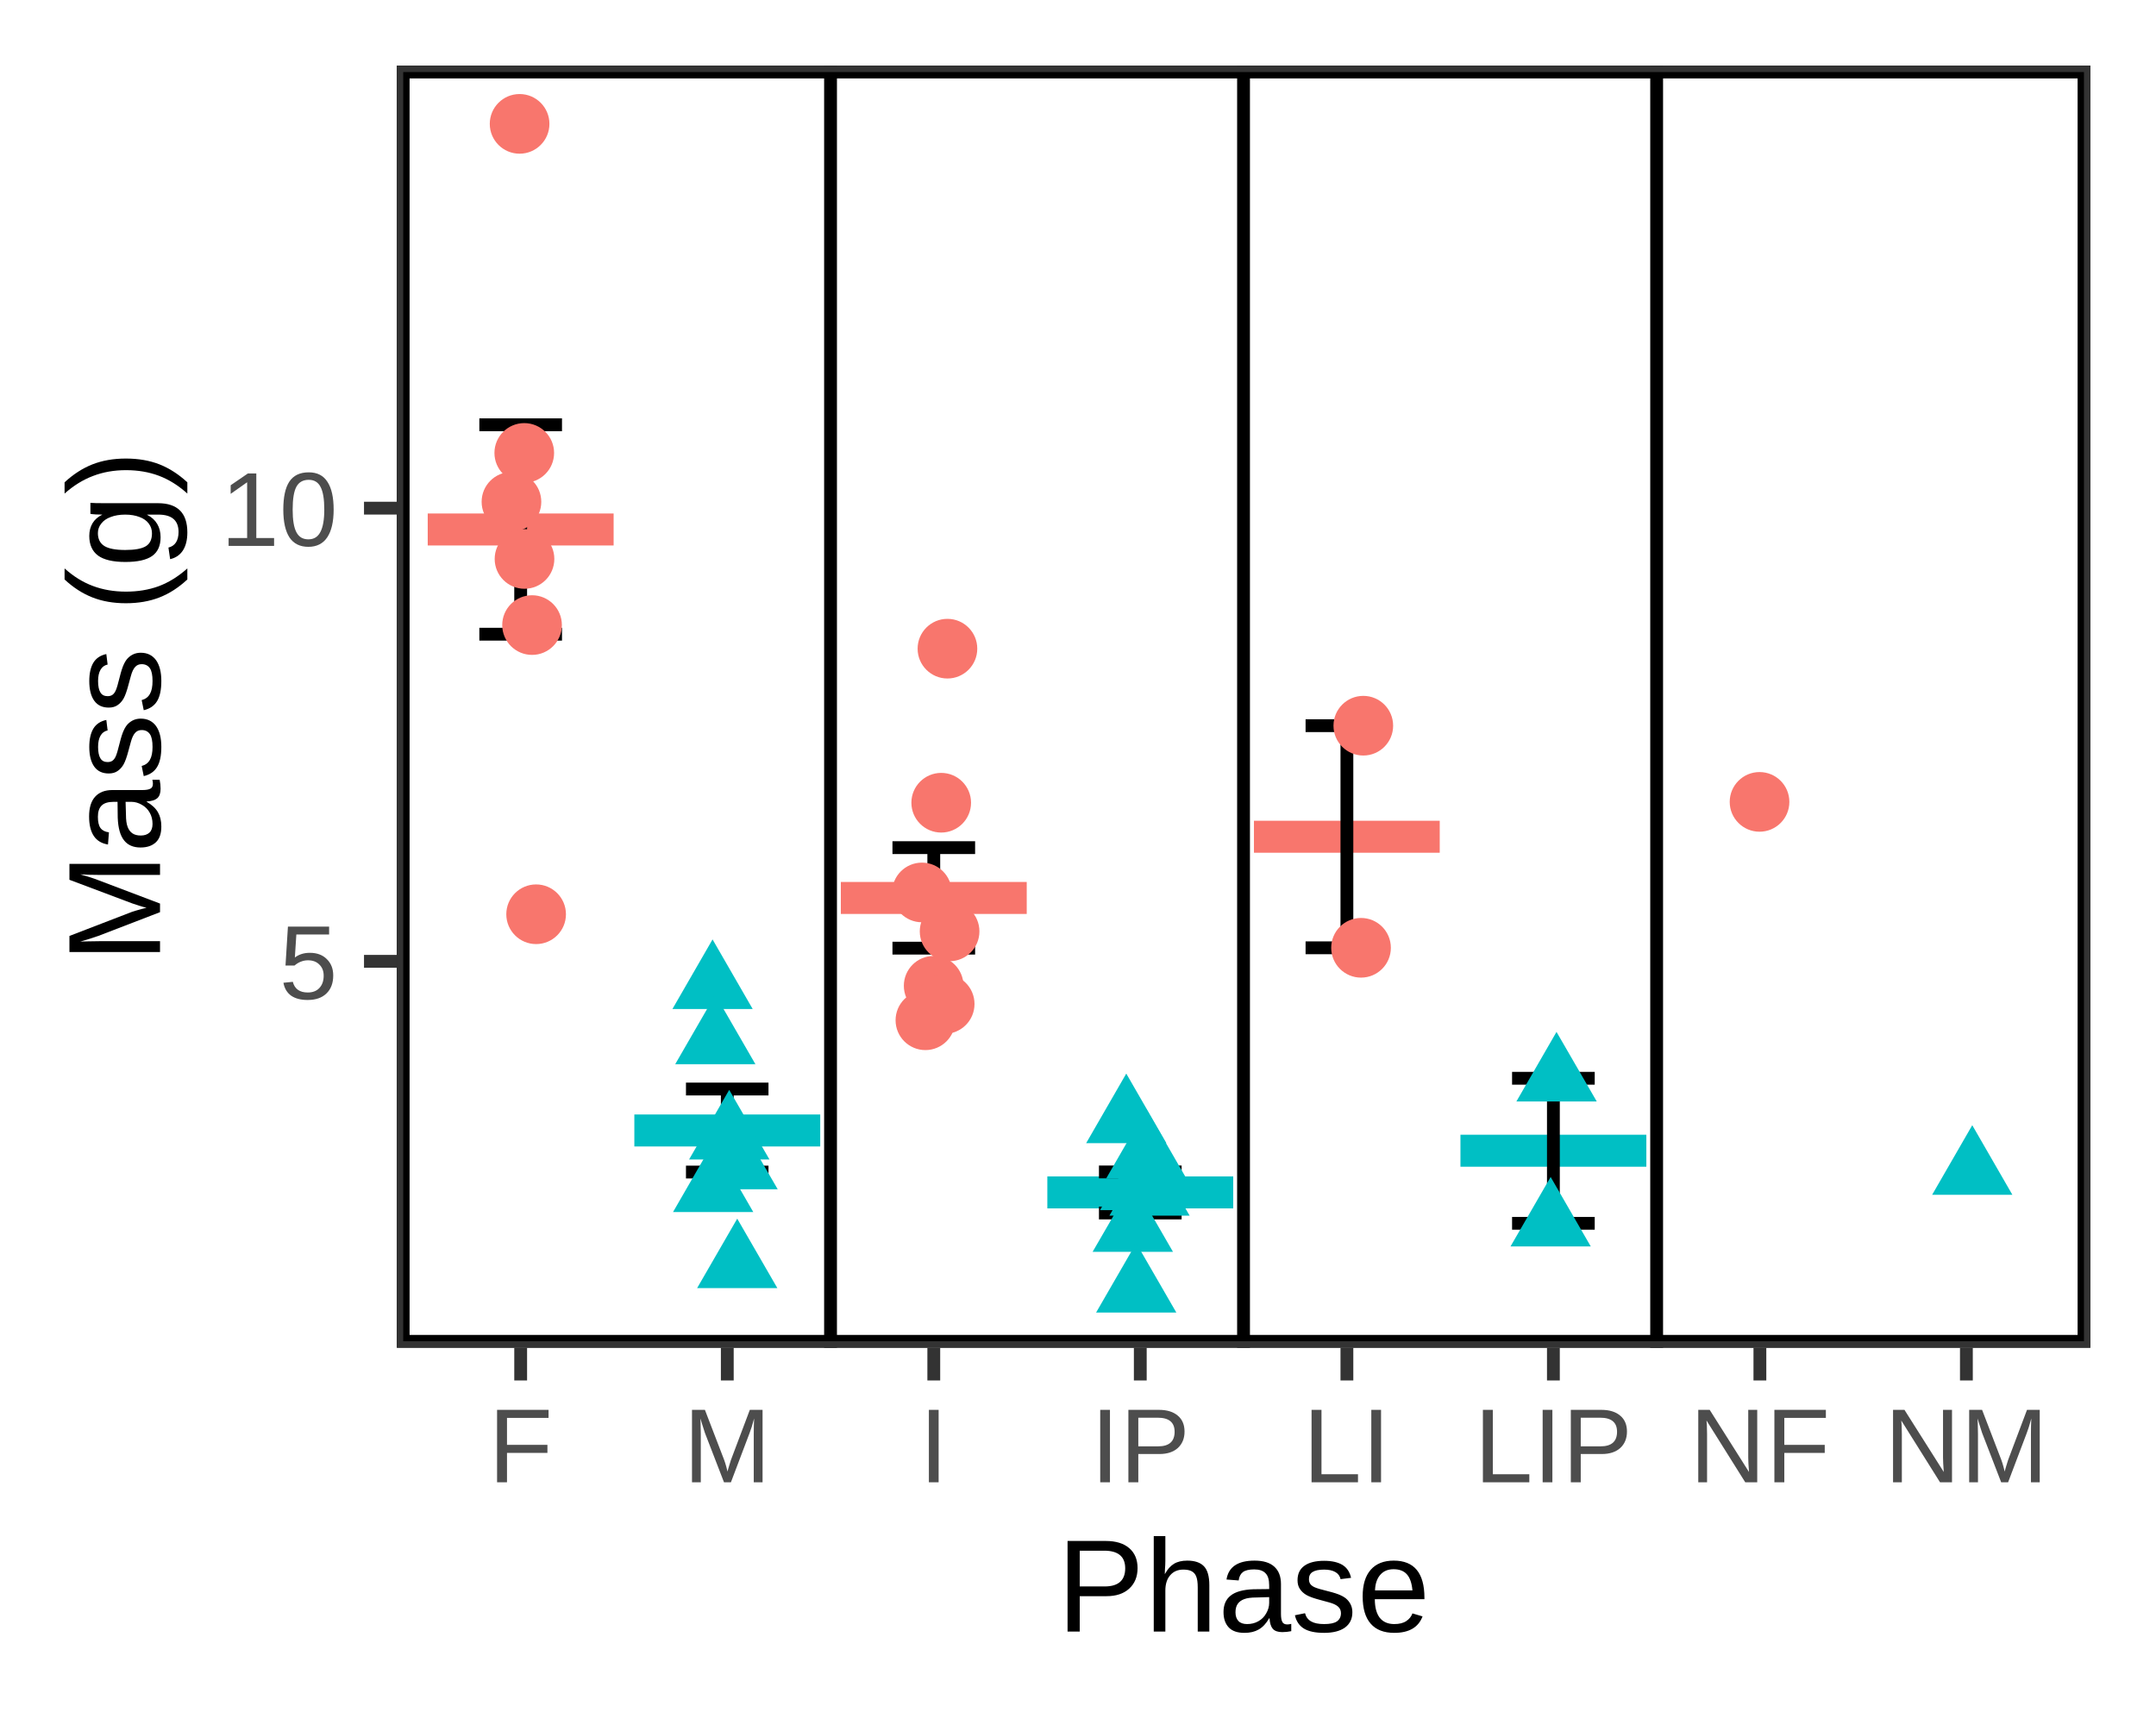
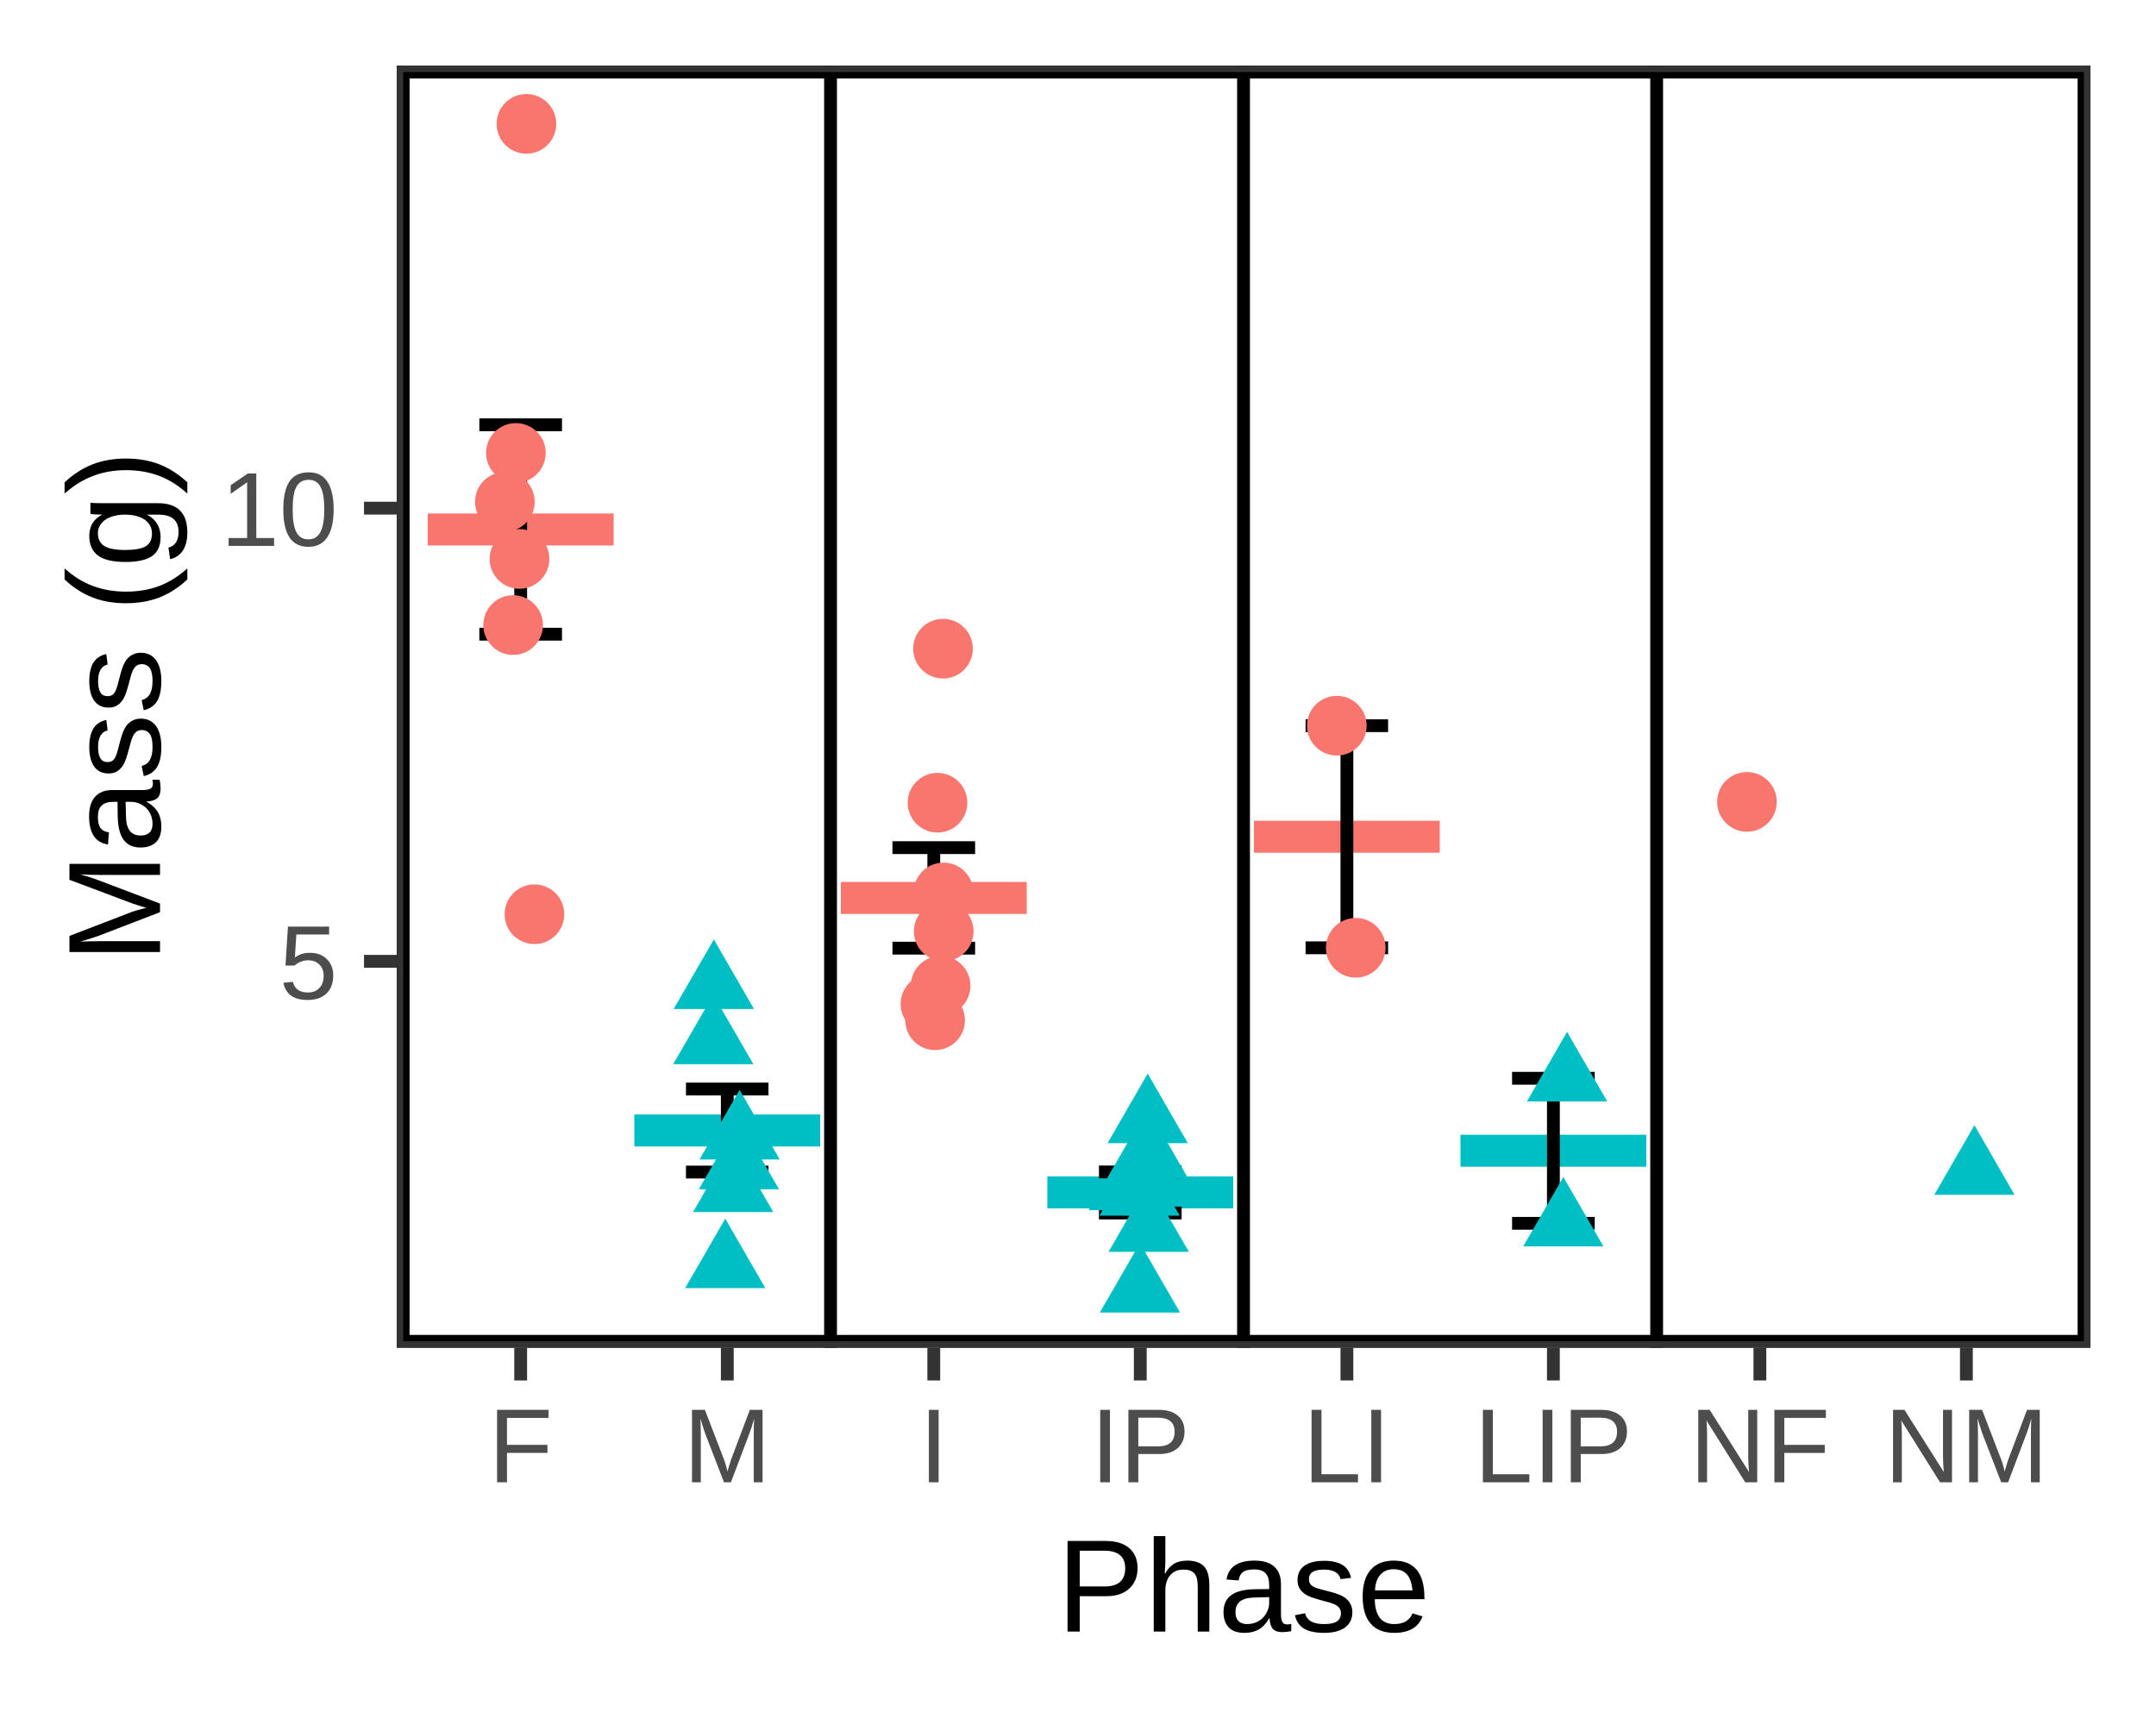
<svg xmlns="http://www.w3.org/2000/svg" width="180.00pt" height="144.00pt" viewBox="0 0 180.00 144.00">
  <g class="svglite">
    <defs>
      <style type="text/css">
    .svglite line, .svglite polyline, .svglite polygon, .svglite path, .svglite rect, .svglite circle {
      fill: none;
      stroke: #000000;
      stroke-linecap: round;
      stroke-linejoin: round;
      stroke-miterlimit: 10.00;
    }
    .svglite text {
      white-space: pre;
    }
    .svglite g.glyphgroup path {
      fill: inherit;
      stroke: none;
    }
  </style>
    </defs>
    <rect width="100%" height="100%" style="stroke: none; fill: #FFFFFF;" />
    <defs>
      <clipPath id="cpMC4wMHwxODAuMDB8MC4wMHwxNDQuMDA=">
        <rect x="0.00" y="0.00" width="180.00" height="144.00" />
      </clipPath>
    </defs>
    <g clip-path="url(#cpMC4wMHwxODAuMDB8MC4wMHwxNDQuMDA=)">
      <rect x="0.00" y="0.00" width="180.00" height="144.00" style="stroke-width: 1.07; stroke: #FFFFFF; fill: #FFFFFF;" />
    </g>
    <defs>
      <clipPath id="cpMzMuMTN8MTc0LjUyfDUuNDh8MTEyLjUw">
        <rect x="33.13" y="5.48" width="141.39" height="107.02" />
      </clipPath>
    </defs>
    <g clip-path="url(#cpMzMuMTN8MTc0LjUyfDUuNDh8MTEyLjUw)">
      <rect x="33.13" y="5.48" width="141.39" height="107.02" style="stroke-width: 2.13; fill: #FFFFFF;" />
      <line x1="35.71" y1="44.20" x2="51.23" y2="44.20" style="stroke-width: 2.67; stroke: #F8766D; stroke-linecap: butt; stroke-linejoin: miter;" />
      <line x1="52.96" y1="94.37" x2="68.48" y2="94.37" style="stroke-width: 2.67; stroke: #00BFC4; stroke-linecap: butt; stroke-linejoin: miter;" />
      <line x1="70.20" y1="74.96" x2="85.72" y2="74.96" style="stroke-width: 2.67; stroke: #F8766D; stroke-linecap: butt; stroke-linejoin: miter;" />
      <line x1="87.44" y1="99.54" x2="102.96" y2="99.54" style="stroke-width: 2.67; stroke: #00BFC4; stroke-linecap: butt; stroke-linejoin: miter;" />
      <line x1="104.69" y1="69.85" x2="120.20" y2="69.85" style="stroke-width: 2.67; stroke: #F8766D; stroke-linecap: butt; stroke-linejoin: miter;" />
      <line x1="121.93" y1="96.06" x2="137.45" y2="96.06" style="stroke-width: 2.67; stroke: #00BFC4; stroke-linecap: butt; stroke-linejoin: miter;" />
      <polyline points="40.02,35.46 46.92,35.46 " style="stroke-width: 1.07; stroke-linecap: butt;" />
      <polyline points="43.47,35.46 43.47,52.94 " style="stroke-width: 1.07; stroke-linecap: butt;" />
      <polyline points="40.02,52.94 46.92,52.94 " style="stroke-width: 1.07; stroke-linecap: butt;" />
      <polyline points="57.27,90.91 64.16,90.91 " style="stroke-width: 1.07; stroke-linecap: butt;" />
      <polyline points="60.72,90.91 60.72,97.84 " style="stroke-width: 1.07; stroke-linecap: butt;" />
      <polyline points="57.27,97.84 64.16,97.84 " style="stroke-width: 1.07; stroke-linecap: butt;" />
      <polyline points="74.51,70.76 81.41,70.76 " style="stroke-width: 1.07; stroke-linecap: butt;" />
      <polyline points="77.96,70.76 77.96,79.15 " style="stroke-width: 1.07; stroke-linecap: butt;" />
      <polyline points="74.51,79.15 81.41,79.15 " style="stroke-width: 1.07; stroke-linecap: butt;" />
      <polyline points="91.75,97.83 98.65,97.83 " style="stroke-width: 1.07; stroke-linecap: butt;" />
      <polyline points="95.20,97.83 95.20,101.26 " style="stroke-width: 1.07; stroke-linecap: butt;" />
      <polyline points="91.75,101.26 98.65,101.26 " style="stroke-width: 1.07; stroke-linecap: butt;" />
      <polyline points="109.00,60.58 115.89,60.58 " style="stroke-width: 1.07; stroke-linecap: butt;" />
      <polyline points="112.45,60.58 112.45,79.12 " style="stroke-width: 1.07; stroke-linecap: butt;" />
      <polyline points="109.00,79.12 115.89,79.12 " style="stroke-width: 1.07; stroke-linecap: butt;" />
      <polyline points="126.24,90.01 133.14,90.01 " style="stroke-width: 1.07; stroke-linecap: butt;" />
      <polyline points="129.69,90.01 129.69,102.12 " style="stroke-width: 1.07; stroke-linecap: butt;" />
      <polyline points="126.24,102.12 133.14,102.12 " style="stroke-width: 1.07; stroke-linecap: butt;" />
-       <circle cx="113.63" cy="79.12" r="2.49" style="stroke-width: 0.71; stroke: none; fill: #F8766D;" />
-       <polygon points="129.46,98.25 132.81,104.05 126.11,104.05 " style="stroke-width: 0.71; stroke: none; fill: #00BFC4;" />
-       <circle cx="77.95" cy="82.29" r="2.49" style="stroke-width: 0.71; stroke: none; fill: #F8766D;" />
-       <polygon points="95.97,95.67 99.32,101.48 92.62,101.48 " style="stroke-width: 0.71; stroke: none; fill: #00BFC4;" />
-       <circle cx="79.28" cy="77.75" r="2.49" style="stroke-width: 0.71; stroke: none; fill: #F8766D;" />
-       <polygon points="94.58,98.70 97.93,104.50 91.22,104.50 " style="stroke-width: 0.71; stroke: none; fill: #00BFC4;" />
-       <circle cx="43.77" cy="37.81" r="2.49" style="stroke-width: 0.71; stroke: none; fill: #F8766D;" />
-       <polygon points="59.54,95.37 62.89,101.18 56.19,101.18 " style="stroke-width: 0.71; stroke: none; fill: #00BFC4;" />
-       <circle cx="42.70" cy="41.89" r="2.49" style="stroke-width: 0.71; stroke: none; fill: #F8766D;" />
-       <polygon points="59.49,78.42 62.84,84.23 56.14,84.23 " style="stroke-width: 0.71; stroke: none; fill: #00BFC4;" />
-       <circle cx="44.42" cy="52.18" r="2.49" style="stroke-width: 0.71; stroke: none; fill: #F8766D;" />
-       <polygon points="61.57,93.48 64.93,99.28 58.22,99.28 " style="stroke-width: 0.71; stroke: none; fill: #00BFC4;" />
-       <circle cx="43.38" cy="10.34" r="2.49" style="stroke-width: 0.71; stroke: none; fill: #F8766D;" />
-       <polygon points="59.72,83.04 63.07,88.84 56.37,88.84 " style="stroke-width: 0.71; stroke: none; fill: #00BFC4;" />
-       <circle cx="43.79" cy="46.66" r="2.49" style="stroke-width: 0.71; stroke: none; fill: #F8766D;" />
-       <polygon points="60.88,90.98 64.24,96.79 57.53,96.79 " style="stroke-width: 0.71; stroke: none; fill: #00BFC4;" />
-       <circle cx="78.58" cy="67.01" r="2.49" style="stroke-width: 0.71; stroke: none; fill: #F8766D;" />
-       <polygon points="94.03,89.62 97.38,95.43 90.68,95.43 " style="stroke-width: 0.71; stroke: none; fill: #00BFC4;" />
-       <circle cx="44.76" cy="76.32" r="2.49" style="stroke-width: 0.71; stroke: none; fill: #F8766D;" />
-       <polygon points="61.55,101.73 64.90,107.53 58.20,107.53 " style="stroke-width: 0.71; stroke: none; fill: #00BFC4;" />
-       <circle cx="113.82" cy="60.58" r="2.49" style="stroke-width: 0.71; stroke: none; fill: #F8766D;" />
-       <polygon points="129.95,86.14 133.31,91.95 126.60,91.95 " style="stroke-width: 0.71; stroke: none; fill: #00BFC4;" />
-       <circle cx="76.97" cy="74.50" r="2.49" style="stroke-width: 0.71; stroke: none; fill: #F8766D;" />
-       <polygon points="96.42,94.16 99.77,99.97 93.07,99.97 " style="stroke-width: 0.71; stroke: none; fill: #00BFC4;" />
-       <circle cx="77.26" cy="85.17" r="2.49" style="stroke-width: 0.71; stroke: none; fill: #F8766D;" />
-       <polygon points="94.86,103.77 98.21,109.57 91.51,109.57 " style="stroke-width: 0.71; stroke: none; fill: #00BFC4;" />
-       <circle cx="146.90" cy="66.94" r="2.49" style="stroke-width: 0.71; stroke: none; fill: #F8766D;" />
-       <polygon points="164.66,93.93 168.01,99.74 161.31,99.74 " style="stroke-width: 0.71; stroke: none; fill: #00BFC4;" />
-       <circle cx="78.87" cy="83.81" r="2.49" style="stroke-width: 0.71; stroke: none; fill: #F8766D;" />
-       <polygon points="95.19,95.22 98.54,101.02 91.84,101.02 " style="stroke-width: 0.71; stroke: none; fill: #00BFC4;" />
-       <circle cx="79.10" cy="54.15" r="2.49" style="stroke-width: 0.71; stroke: none; fill: #F8766D;" />
-       <polygon points="95.70,92.57 99.05,98.38 92.35,98.38 " style="stroke-width: 0.71; stroke: none; fill: #00BFC4;" />
+       <circle cx="113.19" cy="79.12" r="2.49" style="stroke-width: 0.71; stroke: none; fill: #F8766D;" />
+       <polygon points="130.52,98.25 133.87,104.05 127.17,104.05 " style="stroke-width: 0.71; stroke: none; fill: #00BFC4;" />
+       <circle cx="78.53" cy="82.29" r="2.49" style="stroke-width: 0.71; stroke: none; fill: #F8766D;" />
+       <polygon points="95.14,95.67 98.49,101.48 91.79,101.48 " style="stroke-width: 0.71; stroke: none; fill: #00BFC4;" />
+       <circle cx="78.79" cy="77.75" r="2.49" style="stroke-width: 0.71; stroke: none; fill: #F8766D;" />
+       <polygon points="95.90,98.70 99.26,104.50 92.55,104.50 " style="stroke-width: 0.71; stroke: none; fill: #00BFC4;" />
+       <circle cx="43.07" cy="37.81" r="2.49" style="stroke-width: 0.71; stroke: none; fill: #F8766D;" />
+       <polygon points="61.21,95.37 64.56,101.18 57.86,101.18 " style="stroke-width: 0.71; stroke: none; fill: #00BFC4;" />
+       <circle cx="42.15" cy="41.89" r="2.49" style="stroke-width: 0.71; stroke: none; fill: #F8766D;" />
+       <polygon points="59.60,78.42 62.95,84.23 56.24,84.23 " style="stroke-width: 0.71; stroke: none; fill: #00BFC4;" />
+       <circle cx="42.84" cy="52.18" r="2.49" style="stroke-width: 0.71; stroke: none; fill: #F8766D;" />
+       <polygon points="61.69,93.48 65.04,99.28 58.34,99.28 " style="stroke-width: 0.71; stroke: none; fill: #00BFC4;" />
+       <circle cx="43.95" cy="10.34" r="2.49" style="stroke-width: 0.71; stroke: none; fill: #F8766D;" />
+       <polygon points="59.55,83.04 62.90,88.84 56.20,88.84 " style="stroke-width: 0.71; stroke: none; fill: #00BFC4;" />
+       <circle cx="43.37" cy="46.66" r="2.49" style="stroke-width: 0.71; stroke: none; fill: #F8766D;" />
+       <polygon points="61.75,90.98 65.10,96.79 58.40,96.79 " style="stroke-width: 0.71; stroke: none; fill: #00BFC4;" />
+       <circle cx="78.27" cy="67.01" r="2.49" style="stroke-width: 0.71; stroke: none; fill: #F8766D;" />
+       <polygon points="95.82,89.62 99.17,95.43 92.47,95.43 " style="stroke-width: 0.71; stroke: none; fill: #00BFC4;" />
+       <circle cx="44.62" cy="76.32" r="2.49" style="stroke-width: 0.71; stroke: none; fill: #F8766D;" />
+       <polygon points="60.55,101.73 63.90,107.53 57.20,107.53 " style="stroke-width: 0.71; stroke: none; fill: #00BFC4;" />
+       <circle cx="111.61" cy="60.58" r="2.49" style="stroke-width: 0.71; stroke: none; fill: #F8766D;" />
+       <polygon points="130.83,86.14 134.19,91.95 127.48,91.95 " style="stroke-width: 0.71; stroke: none; fill: #00BFC4;" />
+       <circle cx="78.77" cy="74.50" r="2.49" style="stroke-width: 0.71; stroke: none; fill: #F8766D;" />
+       <polygon points="95.67,94.16 99.02,99.97 92.32,99.97 " style="stroke-width: 0.71; stroke: none; fill: #00BFC4;" />
+       <circle cx="78.07" cy="85.17" r="2.49" style="stroke-width: 0.71; stroke: none; fill: #F8766D;" />
+       <polygon points="95.17,103.77 98.52,109.57 91.82,109.57 " style="stroke-width: 0.71; stroke: none; fill: #00BFC4;" />
+       <circle cx="145.85" cy="66.94" r="2.49" style="stroke-width: 0.71; stroke: none; fill: #F8766D;" />
+       <polygon points="164.84,93.93 168.19,99.74 161.49,99.74 " style="stroke-width: 0.71; stroke: none; fill: #00BFC4;" />
+       <circle cx="77.68" cy="83.81" r="2.49" style="stroke-width: 0.71; stroke: none; fill: #F8766D;" />
+       <polygon points="94.24,95.22 97.60,101.02 90.89,101.02 " style="stroke-width: 0.71; stroke: none; fill: #00BFC4;" />
+       <circle cx="78.73" cy="54.15" r="2.49" style="stroke-width: 0.71; stroke: none; fill: #F8766D;" />
+       <polygon points="95.85,92.57 99.20,98.38 92.50,98.38 " style="stroke-width: 0.71; stroke: none; fill: #00BFC4;" />
      <line x1="69.34" y1="112.50" x2="69.34" y2="5.48" style="stroke-width: 1.07; stroke-linecap: butt;" />
      <line x1="103.82" y1="112.50" x2="103.82" y2="5.48" style="stroke-width: 1.07; stroke-linecap: butt;" />
      <line x1="138.31" y1="112.50" x2="138.31" y2="5.48" style="stroke-width: 1.07; stroke-linecap: butt;" />
      <rect x="33.13" y="5.48" width="141.39" height="107.02" style="stroke-width: 1.07; stroke: #333333;" />
    </g>
    <g clip-path="url(#cpMC4wMHwxODAuMDB8MC4wMHwxNDQuMDA=)">
      <text x="28.20" y="83.40" text-anchor="end" style="font-size: 8.80px;fill: #4D4D4D; font-family: &quot;Arial&quot;;" textLength="4.89px" lengthAdjust="spacingAndGlyphs">5</text>
      <text x="28.20" y="45.57" text-anchor="end" style="font-size: 8.80px;fill: #4D4D4D; font-family: &quot;Arial&quot;;" textLength="9.78px" lengthAdjust="spacingAndGlyphs">10</text>
      <polyline points="30.39,80.25 33.13,80.25 " style="stroke-width: 1.07; stroke: #333333; stroke-linecap: butt;" />
      <polyline points="30.39,42.42 33.13,42.42 " style="stroke-width: 1.07; stroke: #333333; stroke-linecap: butt;" />
      <polyline points="43.47,115.24 43.47,112.50 " style="stroke-width: 1.07; stroke: #333333; stroke-linecap: butt;" />
      <polyline points="60.72,115.24 60.72,112.50 " style="stroke-width: 1.07; stroke: #333333; stroke-linecap: butt;" />
      <polyline points="77.96,115.24 77.96,112.50 " style="stroke-width: 1.07; stroke: #333333; stroke-linecap: butt;" />
      <polyline points="95.20,115.24 95.20,112.50 " style="stroke-width: 1.07; stroke: #333333; stroke-linecap: butt;" />
      <polyline points="112.45,115.24 112.45,112.50 " style="stroke-width: 1.07; stroke: #333333; stroke-linecap: butt;" />
      <polyline points="129.69,115.24 129.69,112.50 " style="stroke-width: 1.07; stroke: #333333; stroke-linecap: butt;" />
      <polyline points="146.93,115.24 146.93,112.50 " style="stroke-width: 1.07; stroke: #333333; stroke-linecap: butt;" />
      <polyline points="164.17,115.24 164.17,112.50 " style="stroke-width: 1.07; stroke: #333333; stroke-linecap: butt;" />
      <text x="43.47" y="123.74" text-anchor="middle" style="font-size: 8.80px;fill: #4D4D4D; font-family: &quot;Arial&quot;;" textLength="5.38px" lengthAdjust="spacingAndGlyphs">F</text>
      <text x="60.72" y="123.74" text-anchor="middle" style="font-size: 8.80px;fill: #4D4D4D; font-family: &quot;Arial&quot;;" textLength="7.33px" lengthAdjust="spacingAndGlyphs">M</text>
      <text x="77.96" y="123.74" text-anchor="middle" style="font-size: 8.80px;fill: #4D4D4D; font-family: &quot;Arial&quot;;" textLength="2.44px" lengthAdjust="spacingAndGlyphs">I</text>
      <text x="95.20" y="123.74" text-anchor="middle" style="font-size: 8.80px;fill: #4D4D4D; font-family: &quot;Arial&quot;;" textLength="8.31px" lengthAdjust="spacingAndGlyphs">IP</text>
      <text x="112.45" y="123.74" text-anchor="middle" style="font-size: 8.80px;fill: #4D4D4D; font-family: &quot;Arial&quot;;" textLength="7.33px" lengthAdjust="spacingAndGlyphs">LI</text>
      <text x="129.69" y="123.74" text-anchor="middle" style="font-size: 8.80px;fill: #4D4D4D; font-family: &quot;Arial&quot;;" textLength="13.20px" lengthAdjust="spacingAndGlyphs">LIP</text>
      <text x="146.93" y="123.74" text-anchor="middle" style="font-size: 8.80px;fill: #4D4D4D; font-family: &quot;Arial&quot;;" textLength="11.73px" lengthAdjust="spacingAndGlyphs">NF</text>
      <text x="164.17" y="123.74" text-anchor="middle" style="font-size: 8.80px;fill: #4D4D4D; font-family: &quot;Arial&quot;;" textLength="13.69px" lengthAdjust="spacingAndGlyphs">NM</text>
      <text x="103.82" y="136.20" text-anchor="middle" style="font-size: 11.00px; font-family: &quot;Arial&quot;;" textLength="31.22px" lengthAdjust="spacingAndGlyphs">Phase</text>
      <text transform="translate(13.36,58.99) rotate(-90)" text-anchor="middle" style="font-size: 11.00px; font-family: &quot;Arial&quot;;" textLength="42.78px" lengthAdjust="spacingAndGlyphs">Mass (g)</text>
    </g>
  </g>
</svg>
